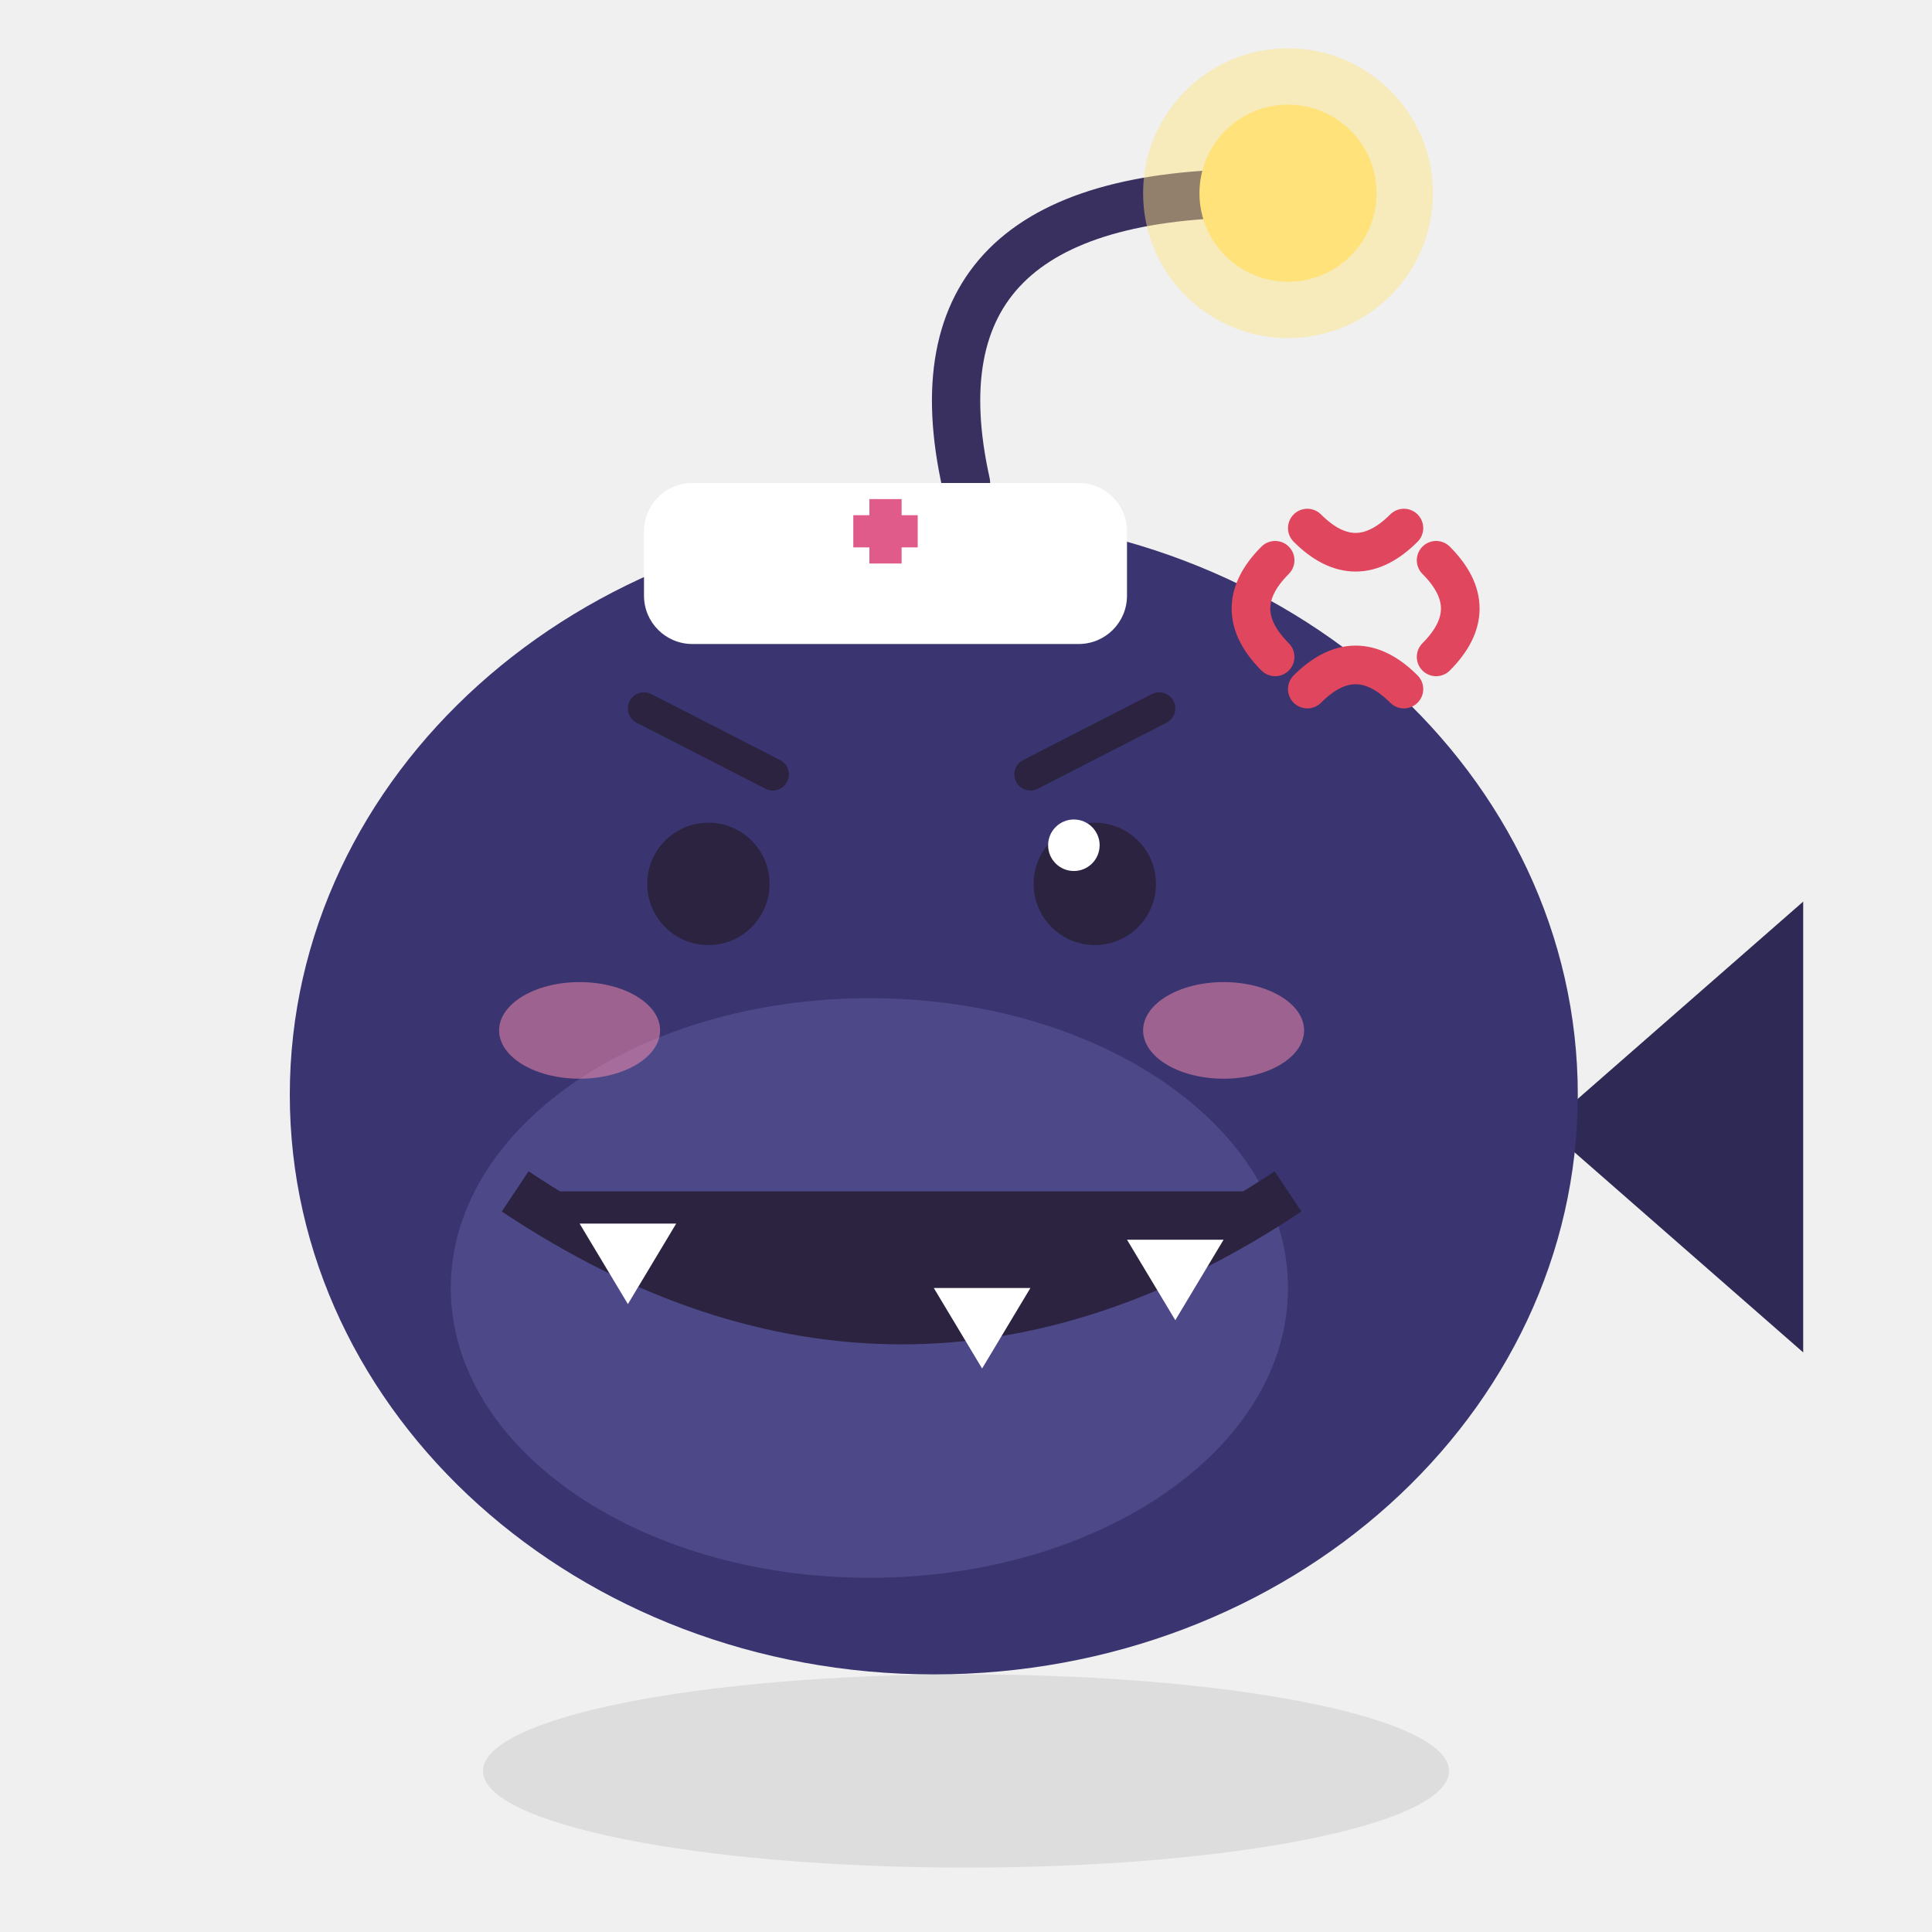
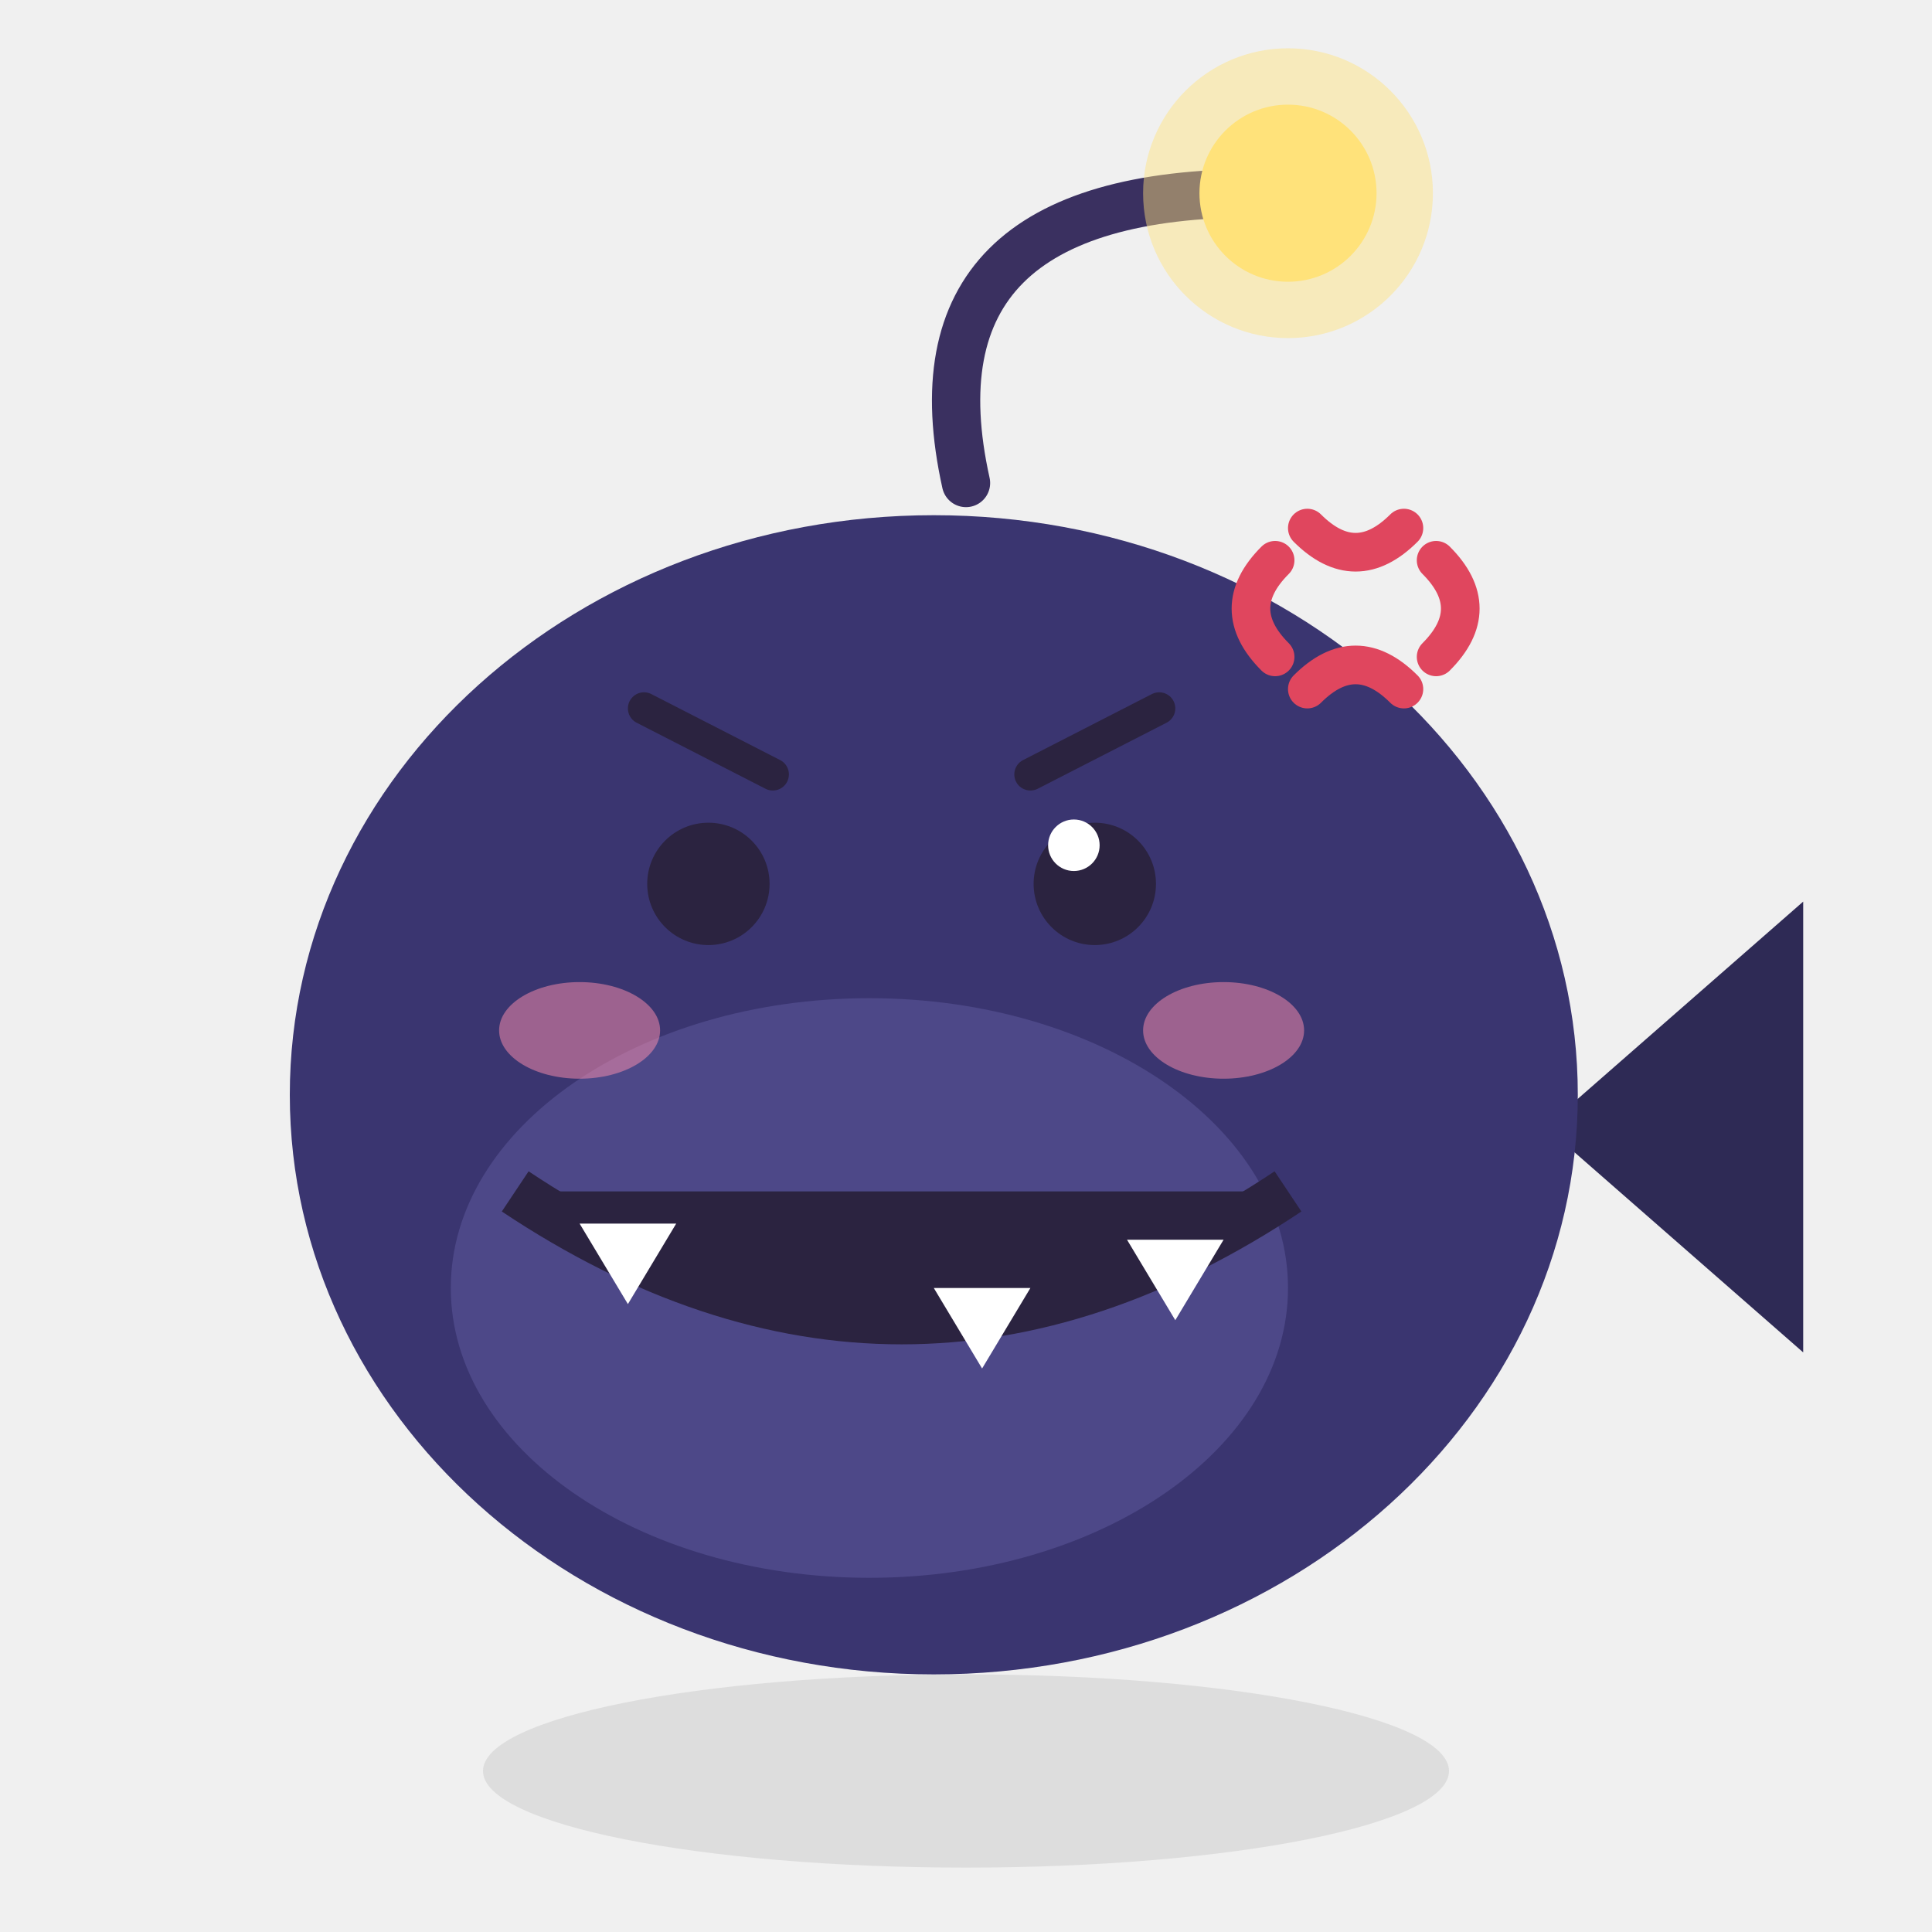
<svg xmlns="http://www.w3.org/2000/svg" viewBox="0 0 120 120">
  <ellipse cx="60" cy="110" rx="30" ry="6" fill="#000" opacity=".08" />
  <path d="M60 30q-4-18 18-18" stroke="#3A3060" stroke-width="3" fill="none" stroke-linecap="round" />
  <circle cx="80" cy="12" r="9" fill="#FFE27A" opacity=".45" />
  <circle cx="80" cy="12" r="5.5" fill="#FFE27A" />
  <path d="M96 70l16-14v28z" fill="#2E2A55" />
  <ellipse cx="58" cy="68" rx="40" ry="36" fill="#3A3570" />
  <ellipse cx="54" cy="80" rx="26" ry="18" fill="#4D4888" />
-   <rect x="40" y="30" width="30" height="10" rx="3" fill="#fff" />
-   <path d="M53 33h4M55 31v4" stroke="#E05A8A" stroke-width="2" />
  <circle cx="44" cy="54.9" r="3.8" fill="#2B2340" />
  <path d="M39 51.5h9.9" stroke="none" stroke-width="0" />
  <path d="M40 44L48 48.1" stroke="#2B2340" stroke-width="2" stroke-linecap="round" />
  <circle cx="68" cy="54.9" r="3.8" fill="#2B2340" />
  <path d="M63 51.5h9.9" stroke="none" stroke-width="0" />
  <path d="M72 44L64 48.1" stroke="#2B2340" stroke-width="2" stroke-linecap="round" />
  <circle cx="66.7" cy="52.5" r="1.6" fill="#fff" />
  <ellipse cx="36" cy="64" rx="5" ry="3" fill="#FF8FAE" opacity=".5" />
  <ellipse cx="76" cy="64" rx="5" ry="3" fill="#FF8FAE" opacity=".5" />
  <path d="M32 74q24 16 48 0" stroke="#2B2340" stroke-width="3" fill="#2B2340" />
  <path d="M36 76l3 5 3-5M58 80l3 5 3-5M70 77l3 5 3-5" fill="#fff" />
  <g stroke="#E0465E" stroke-width="2.4" fill="none" stroke-linecap="round">
    <path d="M81.2 32.8q3 3 6 0M81.2 42.8q3-3 6 0M79.2 34.8q-3 3 0 6M89.2 34.8q3 3 0 6" />
  </g>
</svg>
